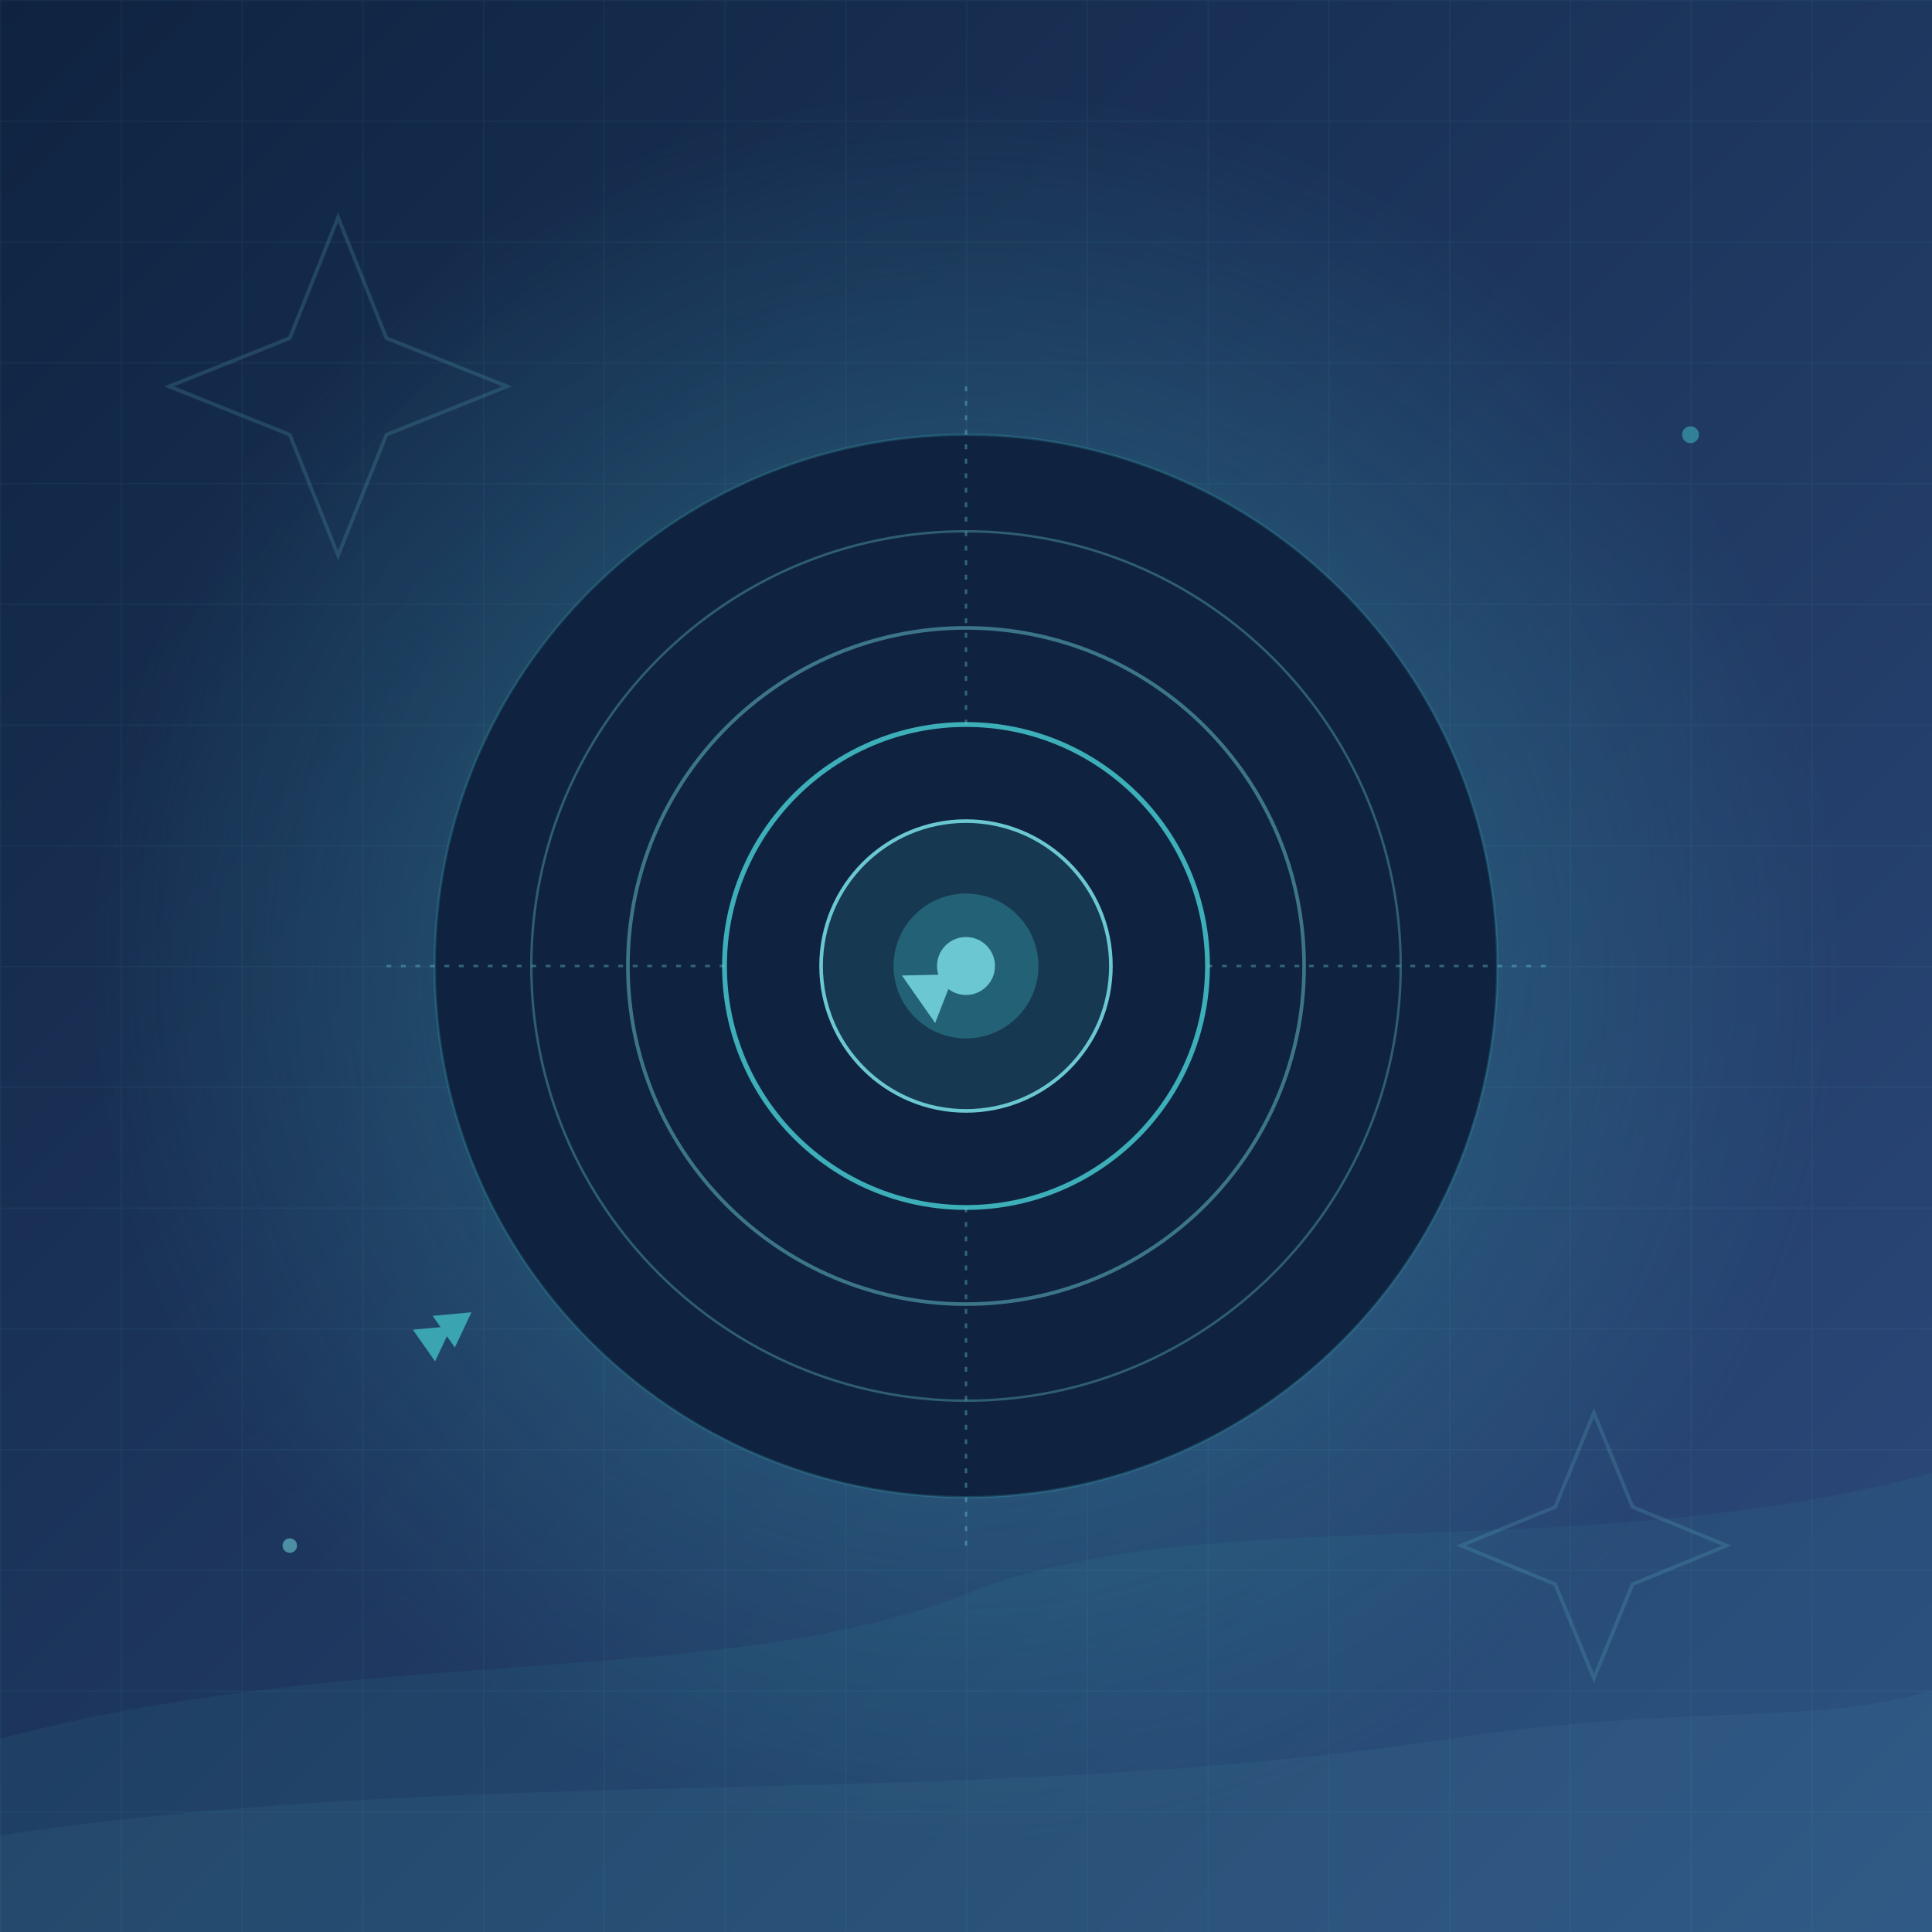
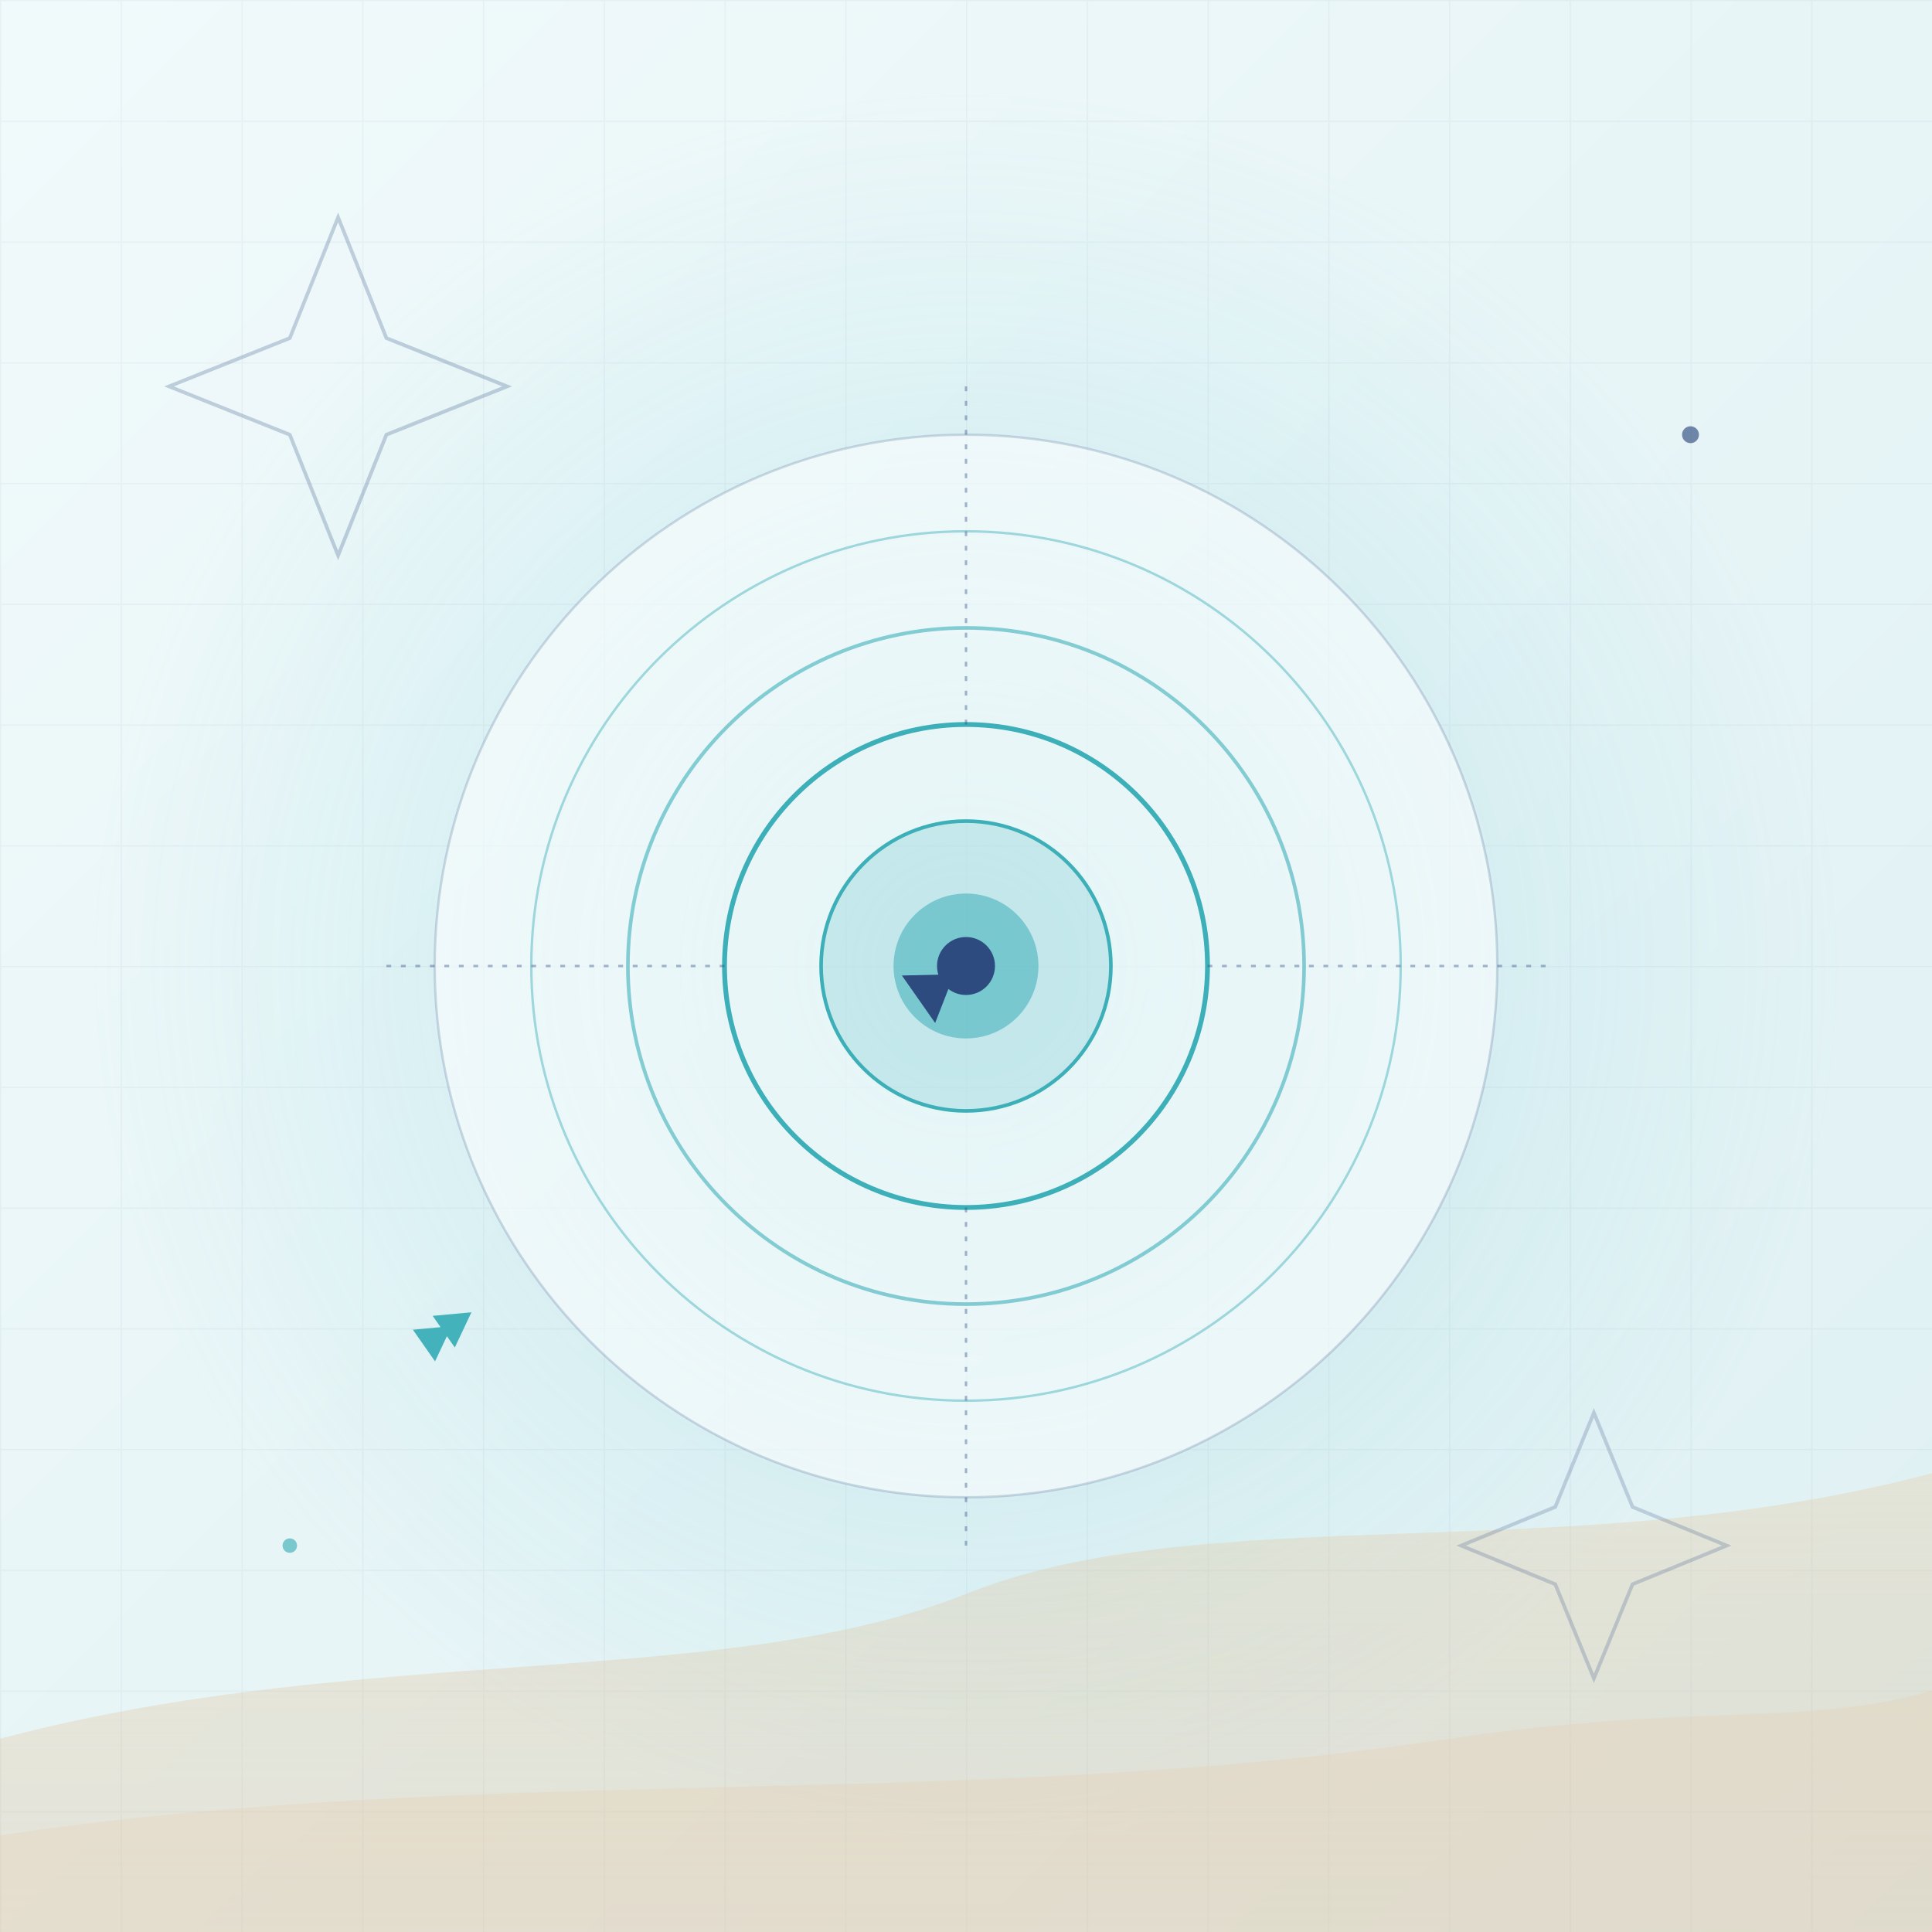
<svg xmlns="http://www.w3.org/2000/svg" viewBox="0 0 800 800" preserveAspectRatio="xMidYMid slice">
  <defs>
    <linearGradient id="ptBg" x1="0" y1="0" x2="1" y2="1">
-       <stop offset="0%" stop-color="#0F2340" />
+       <stop offset="0%" stop-color="#F1FAFB" />
+       <stop offset="100%" stop-color="#DEF0F3" />
+     </linearGradient>
+     <radialGradient id="ptGlow" cx="50%" cy="50%" r="45%">
+       <stop offset="0%" stop-color="#6BC8D2" stop-opacity="0.30" />
+       <stop offset="100%" stop-color="#6BC8D2" stop-opacity="0" />
+     </radialGradient>
+     <linearGradient id="ptArrow" x1="0" y1="0" x2="1" y2="0">
+       <stop offset="0%" stop-color="#3DAFB9" />
      <stop offset="100%" stop-color="#2D4B7E" />
    </linearGradient>
-     <radialGradient id="ptGlow" cx="50%" cy="50%" r="45%">
-       <stop offset="0%" stop-color="#3DAFB9" stop-opacity="0.45" />
-       <stop offset="100%" stop-color="#3DAFB9" stop-opacity="0" />
-     </radialGradient>
-     <linearGradient id="ptArrow" x1="0" y1="0" x2="1" y2="0">
-       <stop offset="0%" stop-color="#6BC8D2" />
-       <stop offset="100%" stop-color="#3DAFB9" />
+     <linearGradient id="ptDune" x1="0" y1="0" x2="0" y2="1">
+       <stop offset="0%" stop-color="#E8CBA4" stop-opacity="0.35" />
+       <stop offset="100%" stop-color="#D4A776" stop-opacity="0.2" />
    </linearGradient>
    <pattern id="ptGrid" width="50" height="50" patternUnits="userSpaceOnUse">
-       <path d="M50 0H0V50" fill="none" stroke="#6BC8D2" stroke-opacity="0.06" stroke-width="1" />
+       <path d="M50 0H0V50" fill="none" stroke="#2D4B7E" stroke-opacity="0.05" stroke-width="1" />
    </pattern>
  </defs>
  <rect width="800" height="800" fill="url(#ptBg)" />
  <rect width="800" height="800" fill="url(#ptGrid)" />
  <rect width="800" height="800" fill="url(#ptGlow)" />
-   <path d="M0,720 C150,680 300,700 400,660 C500,620 650,650 800,610 L800,800 L0,800 Z" fill="#3DAFB9" fill-opacity="0.08" />
-   <path d="M0,760 C200,730 400,750 600,720 C700,705 750,715 800,700 L800,800 L0,800 Z" fill="#6BC8D2" fill-opacity="0.06" />
-   <g transform="translate(140 160)" opacity="0.18">
-     <path d="M0,-70 L20,-20 L70,0 L20,20 L0,70 L-20,20 L-70,0 L-20,-20 Z" fill="none" stroke="#6BC8D2" stroke-width="1.5" />
+   <path d="M0,720 C150,680 300,700 400,660 C500,620 650,650 800,610 L800,800 L0,800 Z" fill="url(#ptDune)" />
+   <path d="M0,760 C200,730 400,750 600,720 C700,705 750,715 800,700 L800,800 L0,800 Z" fill="#E8CBA4" fill-opacity="0.25" />
+   <g transform="translate(140 160)" opacity="0.25">
+     <path d="M0,-70 L20,-20 L70,0 L20,20 L0,70 L-20,20 L-70,0 L-20,-20 Z" fill="none" stroke="#2D4B7E" stroke-width="1.5" />
  </g>
-   <g transform="translate(660 640)" opacity="0.18">
-     <path d="M0,-55 L16,-16 L55,0 L16,16 L0,55 L-16,16 L-55,0 L-16,-16 Z" fill="none" stroke="#6BC8D2" stroke-width="1.5" />
+   <g transform="translate(660 640)" opacity="0.22">
+     <path d="M0,-55 L16,-16 L55,0 L16,16 L0,55 L-16,16 L-55,0 L-16,-16 Z" fill="none" stroke="#2D4B7E" stroke-width="1.5" />
  </g>
  <g transform="translate(400 400)">
-     <circle r="220" fill="#0F2340" stroke="#3DAFB9" stroke-opacity="0.25" stroke-width="1" />
-     <circle r="180" fill="none" stroke="#6BC8D2" stroke-opacity="0.35" stroke-width="1" />
-     <circle r="140" fill="none" stroke="#6BC8D2" stroke-opacity="0.5" stroke-width="1.5" />
+     <circle r="220" fill="#FFFFFF" fill-opacity="0.55" stroke="#2D4B7E" stroke-opacity="0.2" stroke-width="1" />
+     <circle r="180" fill="none" stroke="#3DAFB9" stroke-opacity="0.45" stroke-width="1" />
+     <circle r="140" fill="none" stroke="#3DAFB9" stroke-opacity="0.6" stroke-width="1.5" />
    <circle r="100" fill="none" stroke="#3DAFB9" stroke-width="2" />
-     <circle r="60" fill="#3DAFB9" fill-opacity="0.15" stroke="#6BC8D2" stroke-width="1.5" />
-     <circle r="30" fill="#3DAFB9" fill-opacity="0.35" />
-     <circle r="12" fill="#6BC8D2" />
-     <line x1="-240" y1="0" x2="-100" y2="0" stroke="#6BC8D2" stroke-opacity="0.4" stroke-width="1" stroke-dasharray="2 4" />
-     <line x1="100" y1="0" x2="240" y2="0" stroke="#6BC8D2" stroke-opacity="0.4" stroke-width="1" stroke-dasharray="2 4" />
-     <line x1="0" y1="-240" x2="0" y2="-100" stroke="#6BC8D2" stroke-opacity="0.4" stroke-width="1" stroke-dasharray="2 4" />
-     <line x1="0" y1="100" x2="0" y2="240" stroke="#6BC8D2" stroke-opacity="0.4" stroke-width="1" stroke-dasharray="2 4" />
+     <circle r="60" fill="#3DAFB9" fill-opacity="0.2" stroke="#3DAFB9" stroke-width="1.5" />
+     <circle r="30" fill="#3DAFB9" fill-opacity="0.55" />
+     <circle r="12" fill="#2D4B7E" />
+     <line x1="-240" y1="0" x2="-100" y2="0" stroke="#2D4B7E" stroke-opacity="0.4" stroke-width="1" stroke-dasharray="2 4" />
+     <line x1="100" y1="0" x2="240" y2="0" stroke="#2D4B7E" stroke-opacity="0.4" stroke-width="1" stroke-dasharray="2 4" />
+     <line x1="0" y1="-240" x2="0" y2="-100" stroke="#2D4B7E" stroke-opacity="0.4" stroke-width="1" stroke-dasharray="2 4" />
+     <line x1="0" y1="100" x2="0" y2="240" stroke="#2D4B7E" stroke-opacity="0.4" stroke-width="1" stroke-dasharray="2 4" />
    <g transform="rotate(-35)">
      <line x1="-260" y1="0" x2="0" y2="0" stroke="url(#ptArrow)" stroke-width="5" stroke-linecap="round" />
-       <path d="M-6,0 L-24,-12 L-24,12 Z" fill="#6BC8D2" />
-       <path d="M-260,0 L-274,-8 L-274,8 Z M-250,0 L-264,-8 L-264,8 Z" fill="#3DAFB9" opacity="0.9" />
+       <path d="M-6,0 L-24,-12 L-24,12 Z" fill="#2D4B7E" />
+       <path d="M-260,0 L-274,-8 L-274,8 Z M-250,0 L-264,-8 L-264,8 Z" fill="#3DAFB9" opacity="0.95" />
    </g>
  </g>
-   <g opacity="0.6">
-     <circle cx="120" cy="640" r="3" fill="#6BC8D2" />
-     <circle cx="700" cy="180" r="3.5" fill="#3DAFB9" />
+   <g opacity="0.65">
+     <circle cx="120" cy="640" r="3" fill="#3DAFB9" />
+     <circle cx="700" cy="180" r="3.5" fill="#2D4B7E" />
  </g>
</svg>
